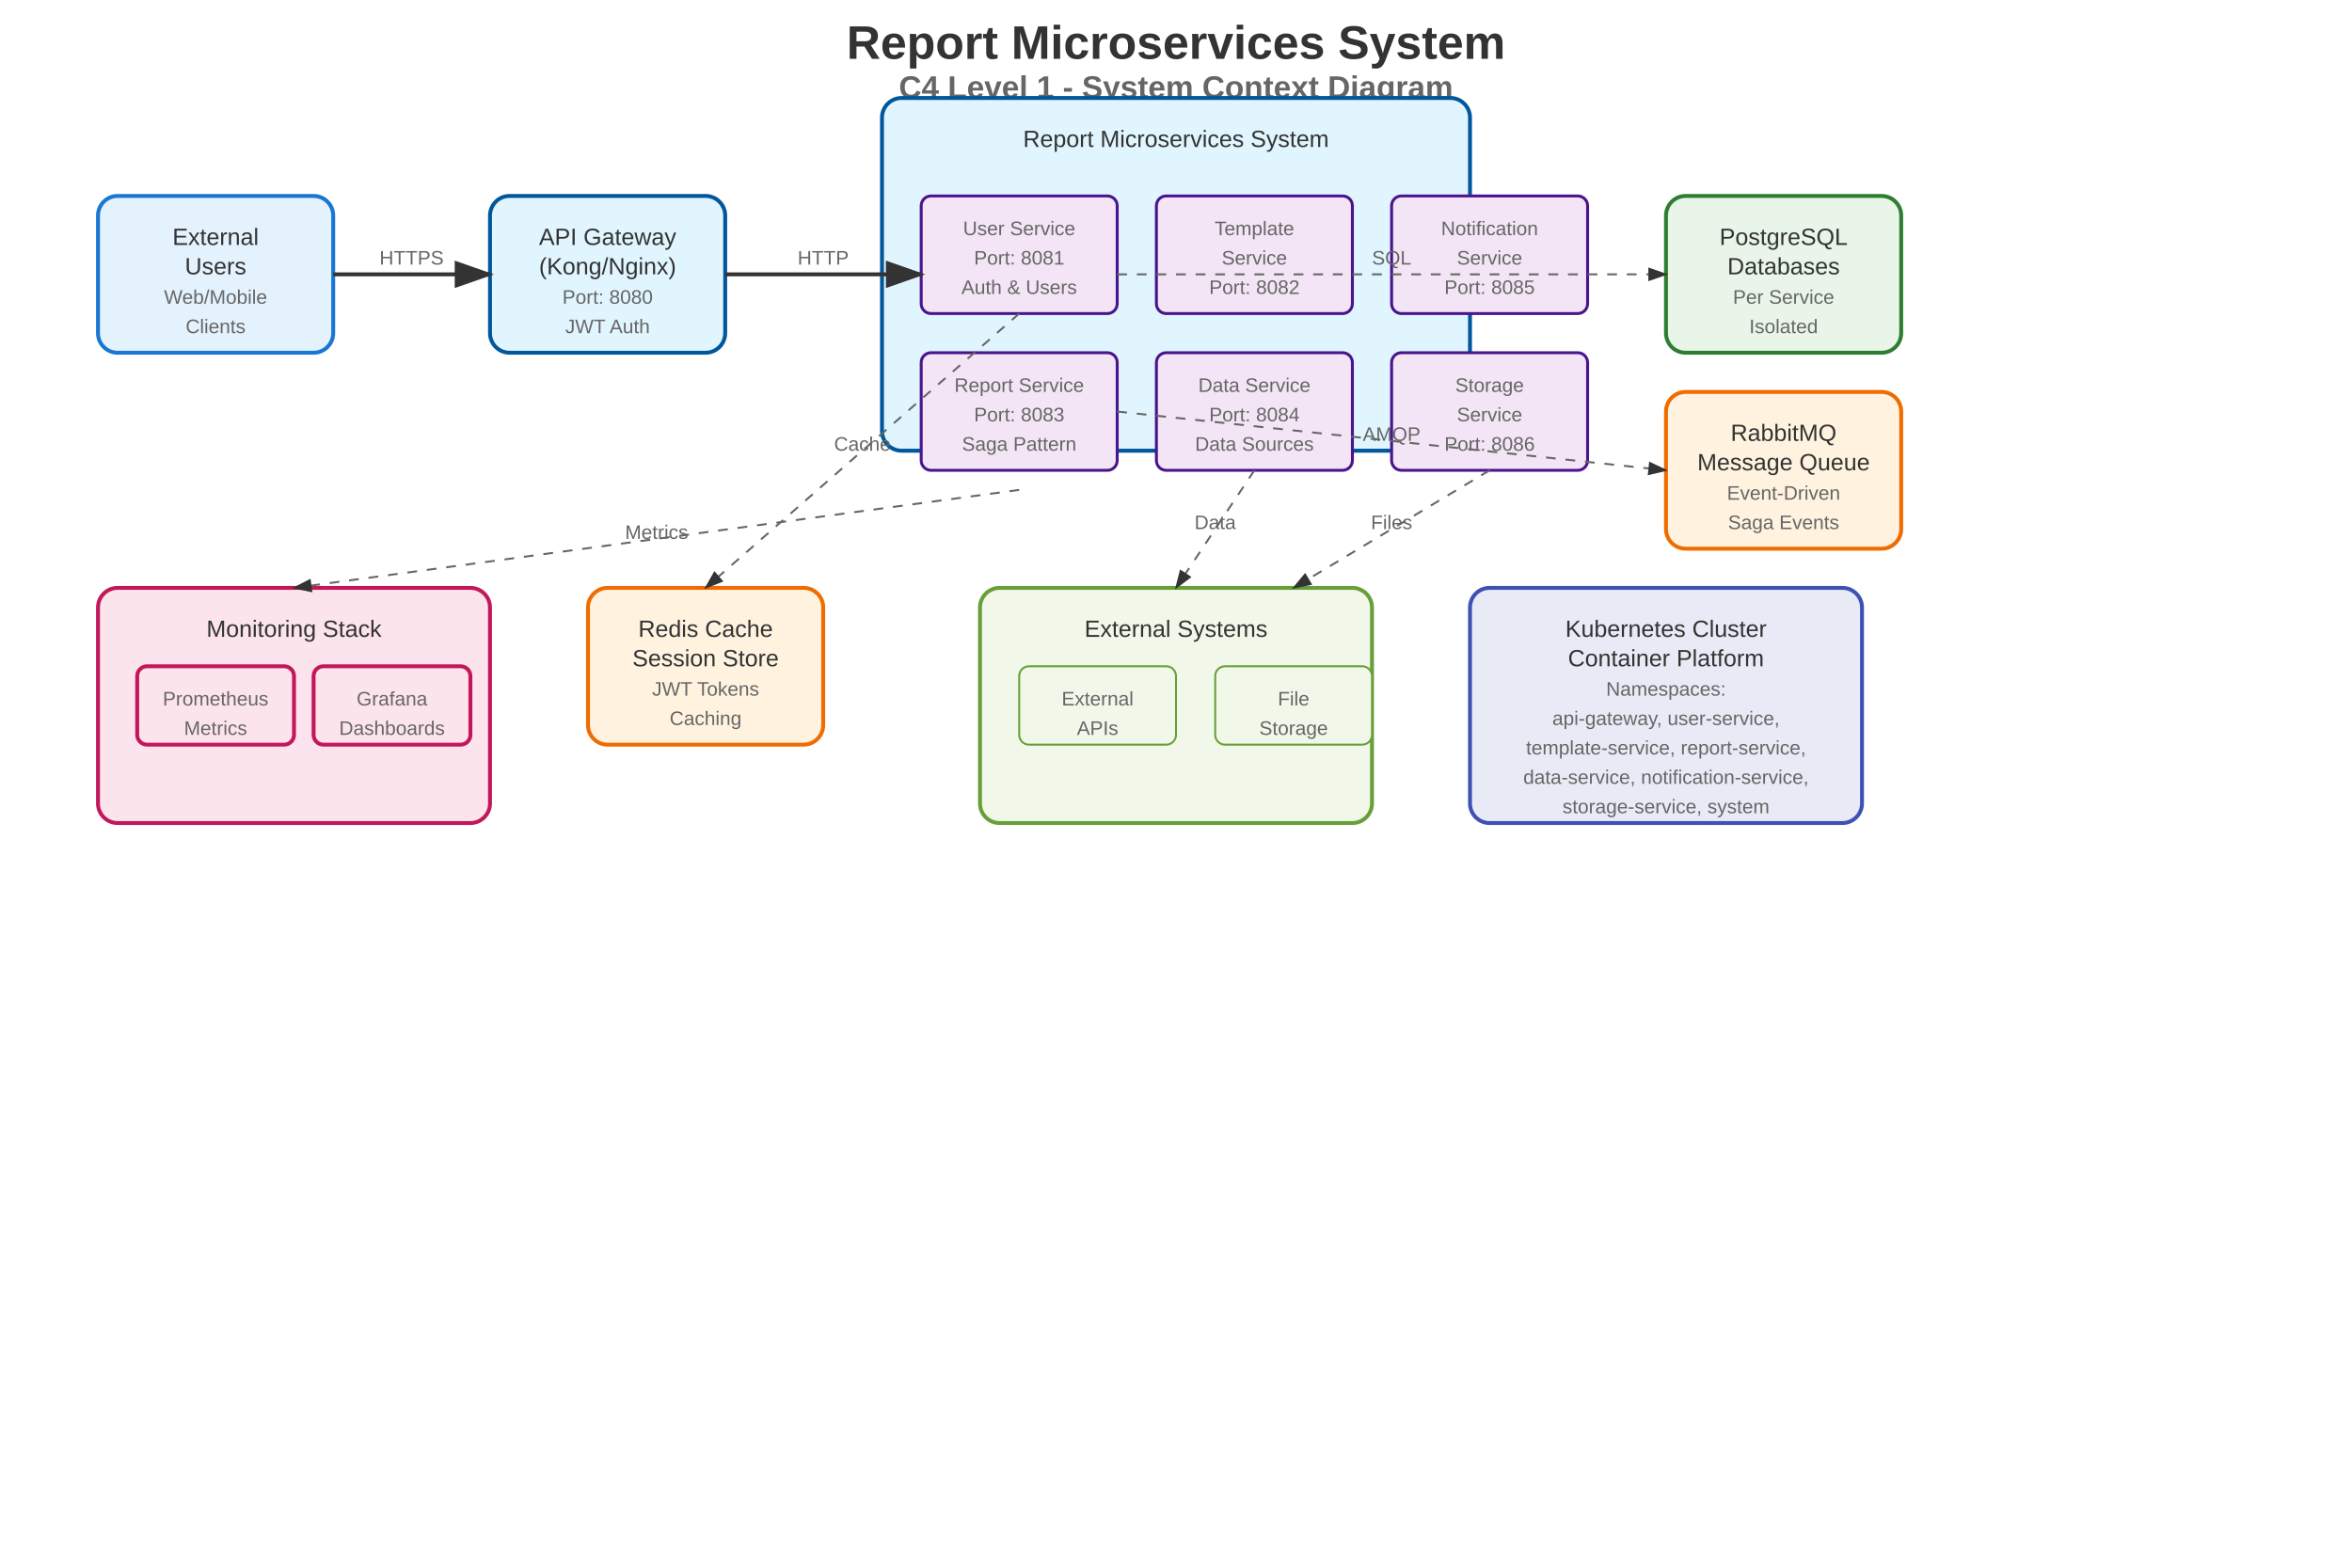
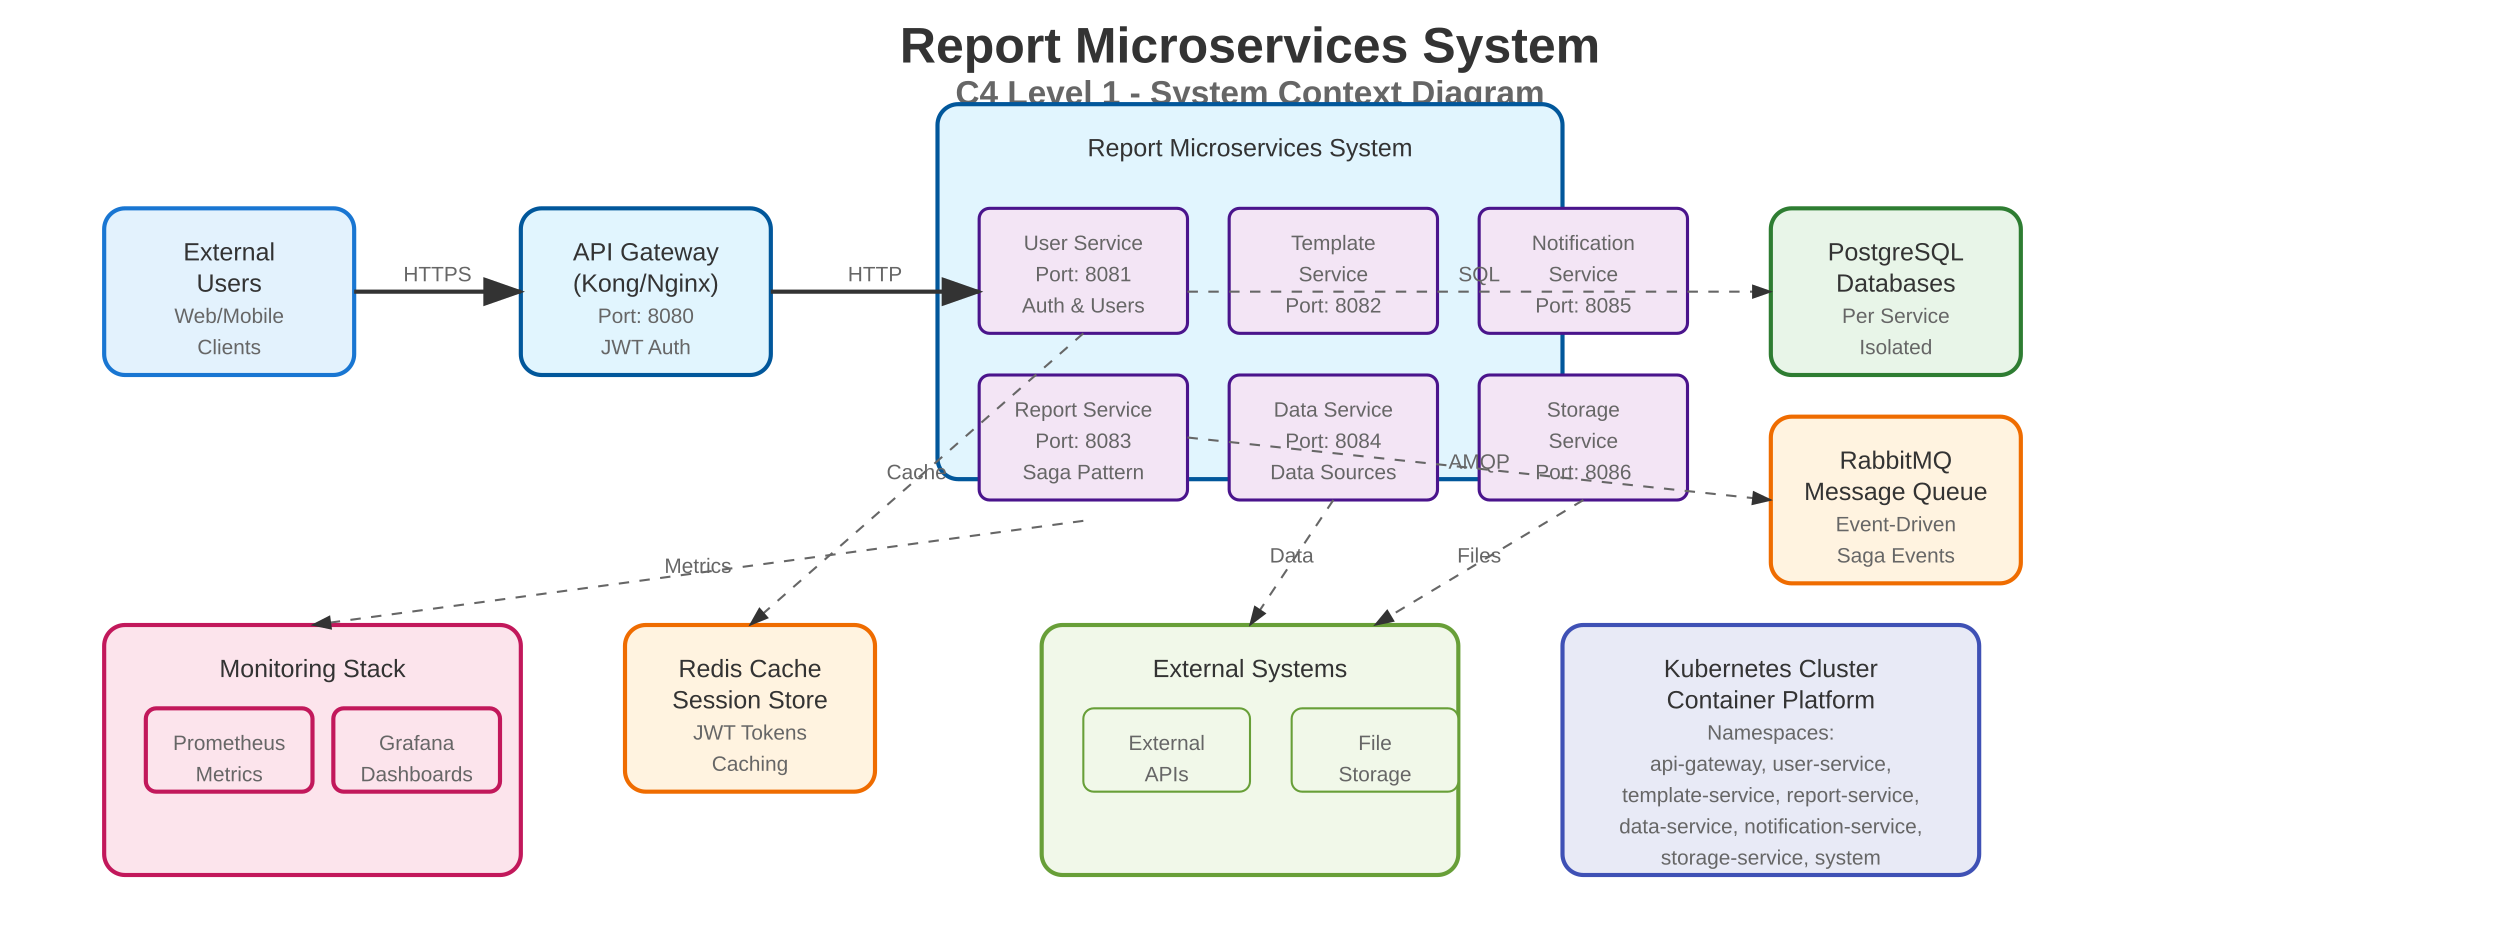
- <svg xmlns="http://www.w3.org/2000/svg" width="1200" height="800">
+ <svg xmlns="http://www.w3.org/2000/svg" width="1200" height="450">
  <defs>
    <style>
      .title { font-family: Arial, sans-serif; font-size: 24px; font-weight: bold; text-anchor: middle; fill: #333; }
      .subtitle { font-family: Arial, sans-serif; font-size: 16px; font-weight: bold; text-anchor: middle; fill: #666; }
      .label { font-family: Arial, sans-serif; font-size: 12px; text-anchor: middle; fill: #333; }
      .small-label { font-family: Arial, sans-serif; font-size: 10px; text-anchor: middle; fill: #666; }
      .container { fill: #e1f5fe; stroke: #01579b; stroke-width: 2; }
      .component { fill: #f3e5f5; stroke: #4a148c; stroke-width: 1.5; }
      .database { fill: #e8f5e8; stroke: #2e7d32; stroke-width: 2; }
      .queue { fill: #fff3e0; stroke: #ef6c00; stroke-width: 2; }
      .monitoring { fill: #fce4ec; stroke: #c2185b; stroke-width: 2; }
      .arrow { stroke: #333; stroke-width: 2; fill: none; marker-end: url(#arrowhead); }
      .arrow-dashed { stroke: #666; stroke-width: 1; stroke-dasharray: 5,5; fill: none; marker-end: url(#arrowhead); }
    </style>
    <marker id="arrowhead" markerWidth="10" markerHeight="7" refX="9" refY="3.5" orient="auto">
      <polygon points="0 0, 10 3.5, 0 7" fill="#333" />
    </marker>
  </defs>
  <text x="600" y="30" class="title">Report Microservices System</text>
  <text x="600" y="50" class="subtitle">C4 Level 1 - System Context Diagram</text>
  <rect x="50" y="100" width="120" height="80" rx="10" fill="#e3f2fd" stroke="#1976d2" stroke-width="2" />
  <text x="110" y="125" class="label">External</text>
  <text x="110" y="140" class="label">Users</text>
  <text x="110" y="155" class="small-label">Web/Mobile</text>
  <text x="110" y="170" class="small-label">Clients</text>
  <rect x="250" y="100" width="120" height="80" rx="10" class="container" />
  <text x="310" y="125" class="label">API Gateway</text>
  <text x="310" y="140" class="label">(Kong/Nginx)</text>
  <text x="310" y="155" class="small-label">Port: 8080</text>
  <text x="310" y="170" class="small-label">JWT Auth</text>
  <rect x="450" y="50" width="300" height="180" rx="10" class="container" />
  <text x="600" y="75" class="label">Report Microservices System</text>
  <rect x="470" y="100" width="100" height="60" rx="5" class="component" />
  <text x="520" y="120" class="small-label">User Service</text>
  <text x="520" y="135" class="small-label">Port: 8081</text>
  <text x="520" y="150" class="small-label">Auth &amp; Users</text>
  <rect x="590" y="100" width="100" height="60" rx="5" class="component" />
  <text x="640" y="120" class="small-label">Template</text>
  <text x="640" y="135" class="small-label">Service</text>
  <text x="640" y="150" class="small-label">Port: 8082</text>
  <rect x="470" y="180" width="100" height="60" rx="5" class="component" />
  <text x="520" y="200" class="small-label">Report Service</text>
  <text x="520" y="215" class="small-label">Port: 8083</text>
  <text x="520" y="230" class="small-label">Saga Pattern</text>
  <rect x="590" y="180" width="100" height="60" rx="5" class="component" />
  <text x="640" y="200" class="small-label">Data Service</text>
  <text x="640" y="215" class="small-label">Port: 8084</text>
  <text x="640" y="230" class="small-label">Data Sources</text>
  <rect x="710" y="100" width="100" height="60" rx="5" class="component" />
  <text x="760" y="120" class="small-label">Notification</text>
  <text x="760" y="135" class="small-label">Service</text>
  <text x="760" y="150" class="small-label">Port: 8085</text>
  <rect x="710" y="180" width="100" height="60" rx="5" class="component" />
  <text x="760" y="200" class="small-label">Storage</text>
  <text x="760" y="215" class="small-label">Service</text>
  <text x="760" y="230" class="small-label">Port: 8086</text>
  <rect x="850" y="100" width="120" height="80" rx="10" class="database" />
  <text x="910" y="125" class="label">PostgreSQL</text>
  <text x="910" y="140" class="label">Databases</text>
  <text x="910" y="155" class="small-label">Per Service</text>
  <text x="910" y="170" class="small-label">Isolated</text>
  <rect x="850" y="200" width="120" height="80" rx="10" class="queue" />
  <text x="910" y="225" class="label">RabbitMQ</text>
  <text x="910" y="240" class="label">Message Queue</text>
  <text x="910" y="255" class="small-label">Event-Driven</text>
  <text x="910" y="270" class="small-label">Saga Events</text>
  <rect x="50" y="300" width="200" height="120" rx="10" class="monitoring" />
  <text x="150" y="325" class="label">Monitoring Stack</text>
  <rect x="70" y="340" width="80" height="40" rx="5" class="monitoring" />
  <text x="110" y="360" class="small-label">Prometheus</text>
  <text x="110" y="375" class="small-label">Metrics</text>
  <rect x="160" y="340" width="80" height="40" rx="5" class="monitoring" />
  <text x="200" y="360" class="small-label">Grafana</text>
  <text x="200" y="375" class="small-label">Dashboards</text>
  <rect x="300" y="300" width="120" height="80" rx="10" class="queue" />
  <text x="360" y="325" class="label">Redis Cache</text>
  <text x="360" y="340" class="label">Session Store</text>
  <text x="360" y="355" class="small-label">JWT Tokens</text>
  <text x="360" y="370" class="small-label">Caching</text>
  <rect x="500" y="300" width="200" height="120" rx="10" fill="#f1f8e9" stroke="#689f38" stroke-width="2" />
  <text x="600" y="325" class="label">External Systems</text>
  <rect x="520" y="340" width="80" height="40" rx="5" fill="#f1f8e9" stroke="#689f38" stroke-width="1" />
  <text x="560" y="360" class="small-label">External</text>
  <text x="560" y="375" class="small-label">APIs</text>
  <rect x="620" y="340" width="80" height="40" rx="5" fill="#f1f8e9" stroke="#689f38" stroke-width="1" />
  <text x="660" y="360" class="small-label">File</text>
  <text x="660" y="375" class="small-label">Storage</text>
  <rect x="750" y="300" width="200" height="120" rx="10" fill="#e8eaf6" stroke="#3f51b5" stroke-width="2" />
  <text x="850" y="325" class="label">Kubernetes Cluster</text>
  <text x="850" y="340" class="label">Container Platform</text>
  <text x="850" y="355" class="small-label">Namespaces:</text>
  <text x="850" y="370" class="small-label">api-gateway, user-service,</text>
  <text x="850" y="385" class="small-label">template-service, report-service,</text>
  <text x="850" y="400" class="small-label">data-service, notification-service,</text>
  <text x="850" y="415" class="small-label">storage-service, system</text>
  <line x1="170" y1="140" x2="250" y2="140" class="arrow" />
  <text x="210" y="135" class="small-label">HTTPS</text>
  <line x1="370" y1="140" x2="470" y2="140" class="arrow" />
  <text x="420" y="135" class="small-label">HTTP</text>
  <line x1="570" y1="140" x2="850" y2="140" class="arrow-dashed" />
  <text x="710" y="135" class="small-label">SQL</text>
  <line x1="570" y1="210" x2="850" y2="240" class="arrow-dashed" />
  <text x="710" y="225" class="small-label">AMQP</text>
  <line x1="520" y1="250" x2="150" y2="300" class="arrow-dashed" />
  <text x="335" y="275" class="small-label">Metrics</text>
  <line x1="520" y1="160" x2="360" y2="300" class="arrow-dashed" />
  <text x="440" y="230" class="small-label">Cache</text>
  <line x1="640" y1="240" x2="600" y2="300" class="arrow-dashed" />
  <text x="620" y="270" class="small-label">Data</text>
  <line x1="760" y1="240" x2="660" y2="300" class="arrow-dashed" />
  <text x="710" y="270" class="small-label">Files</text>
</svg>
